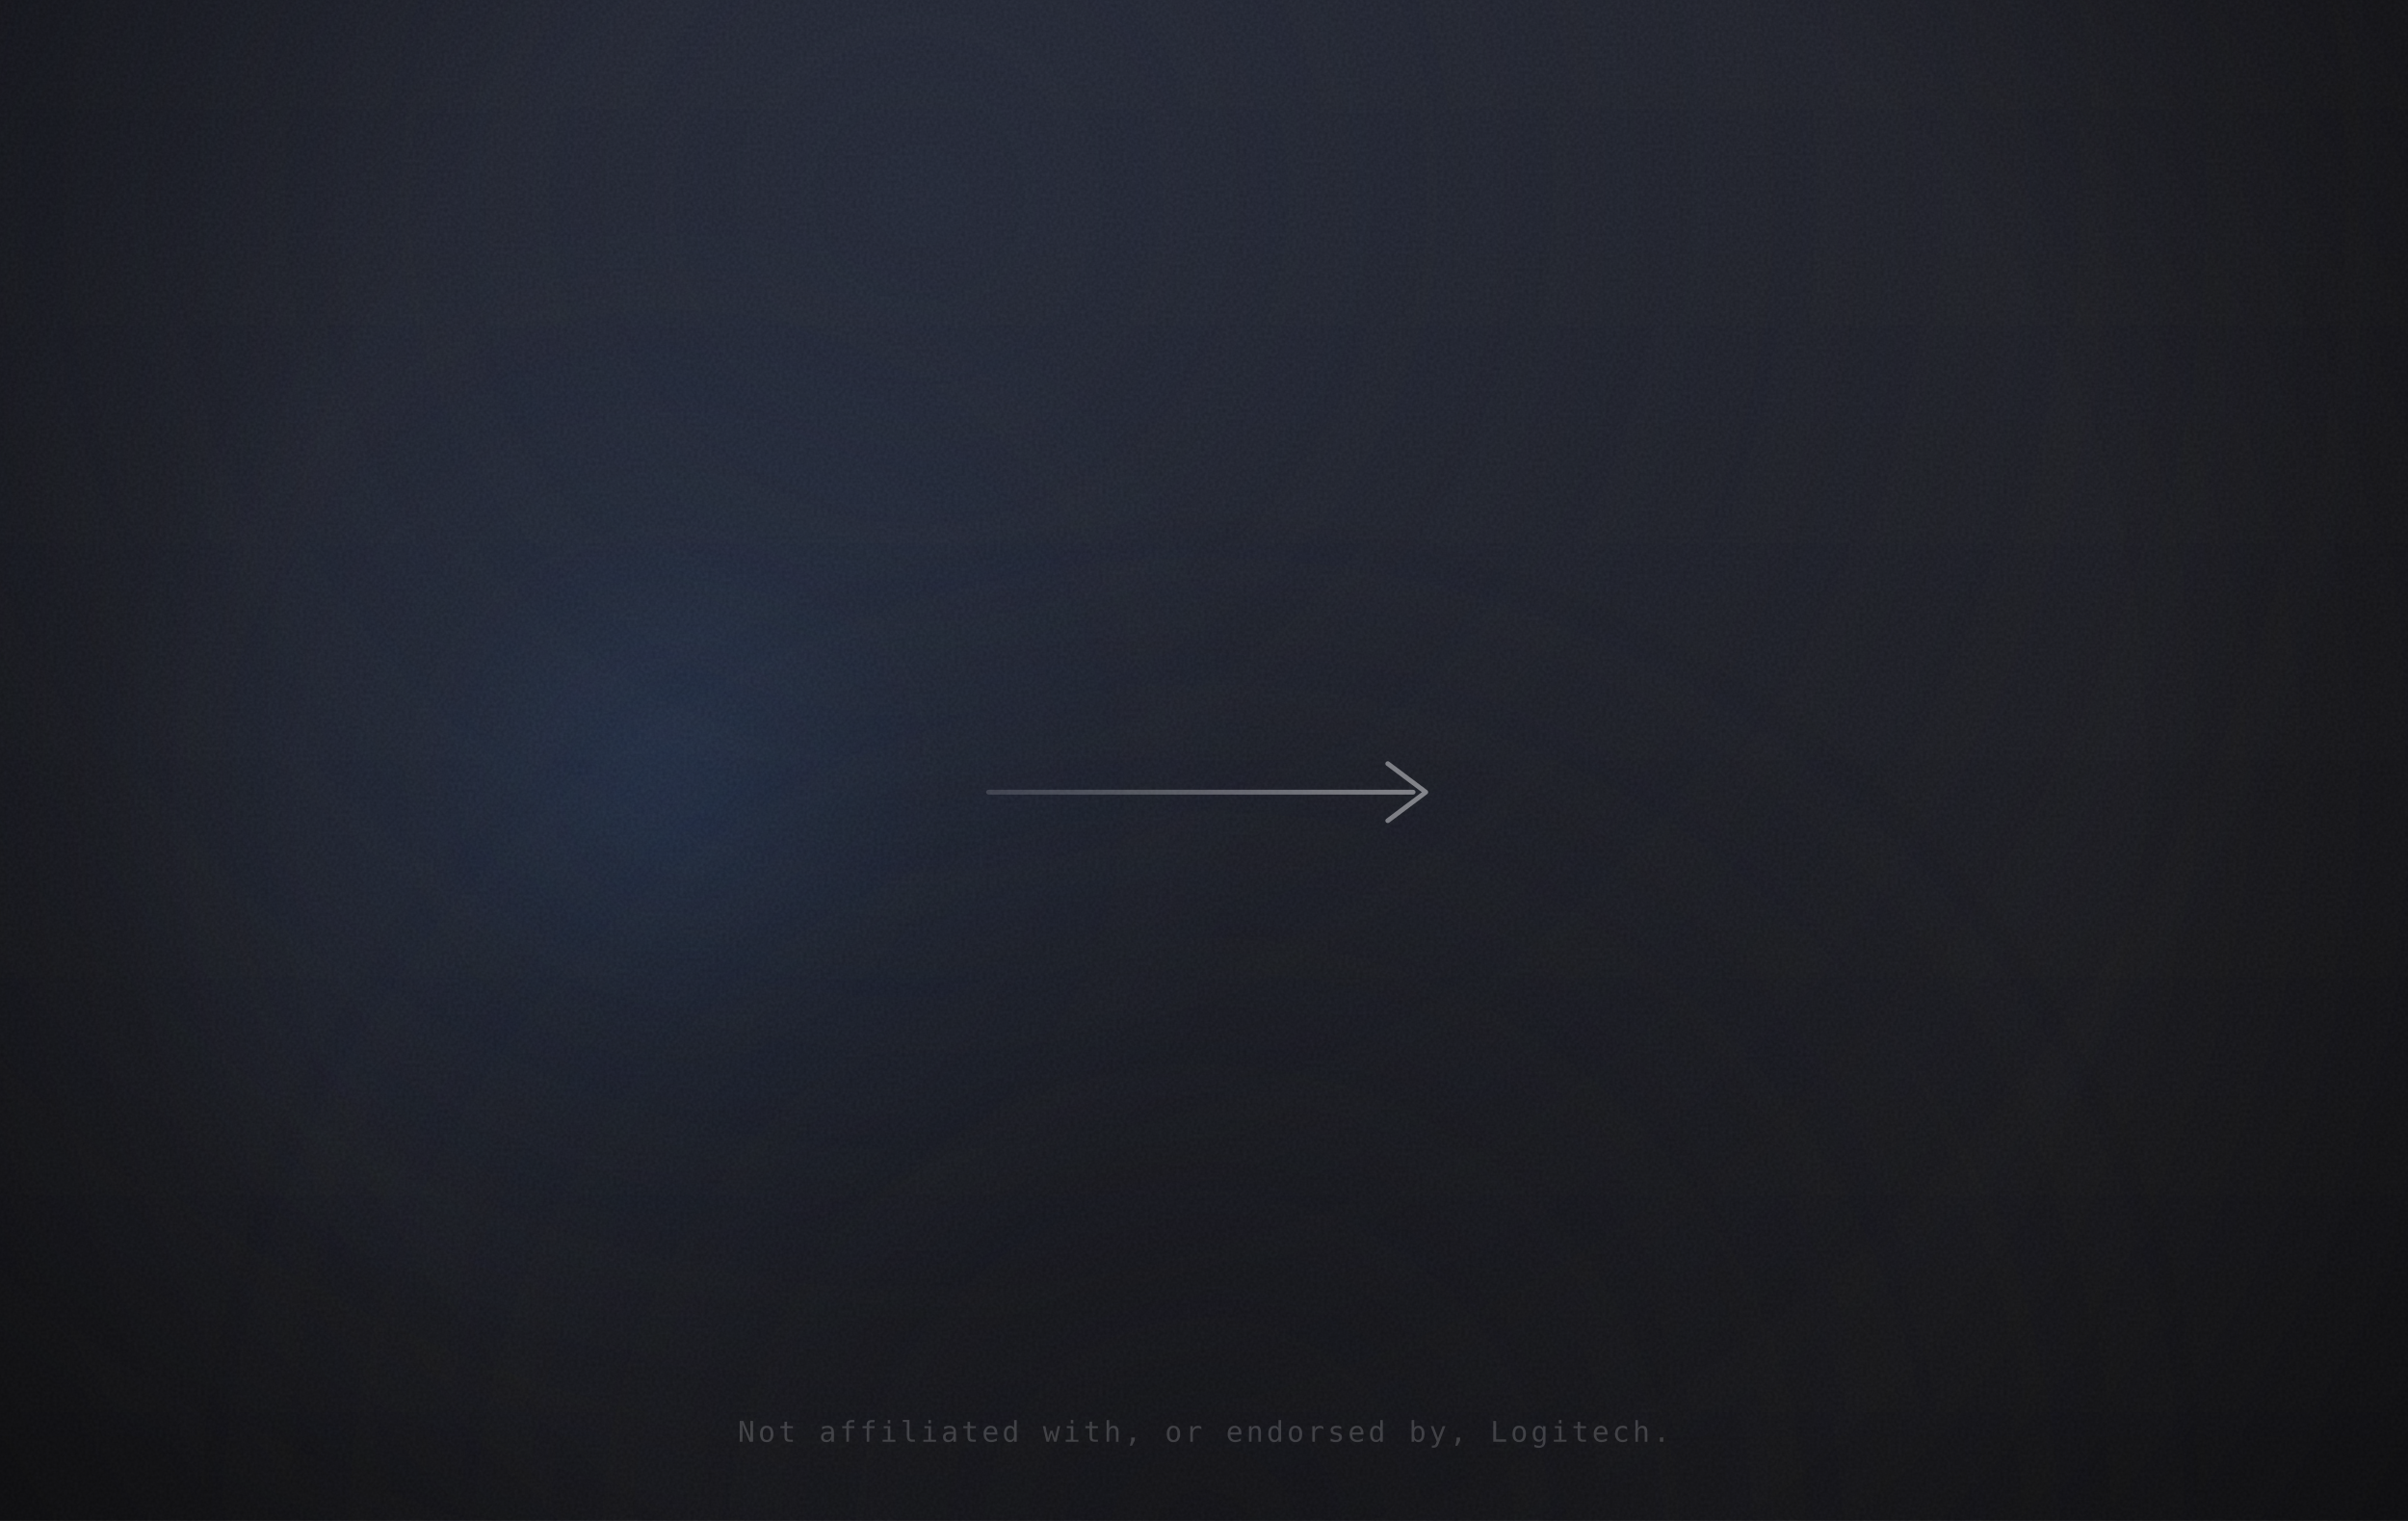
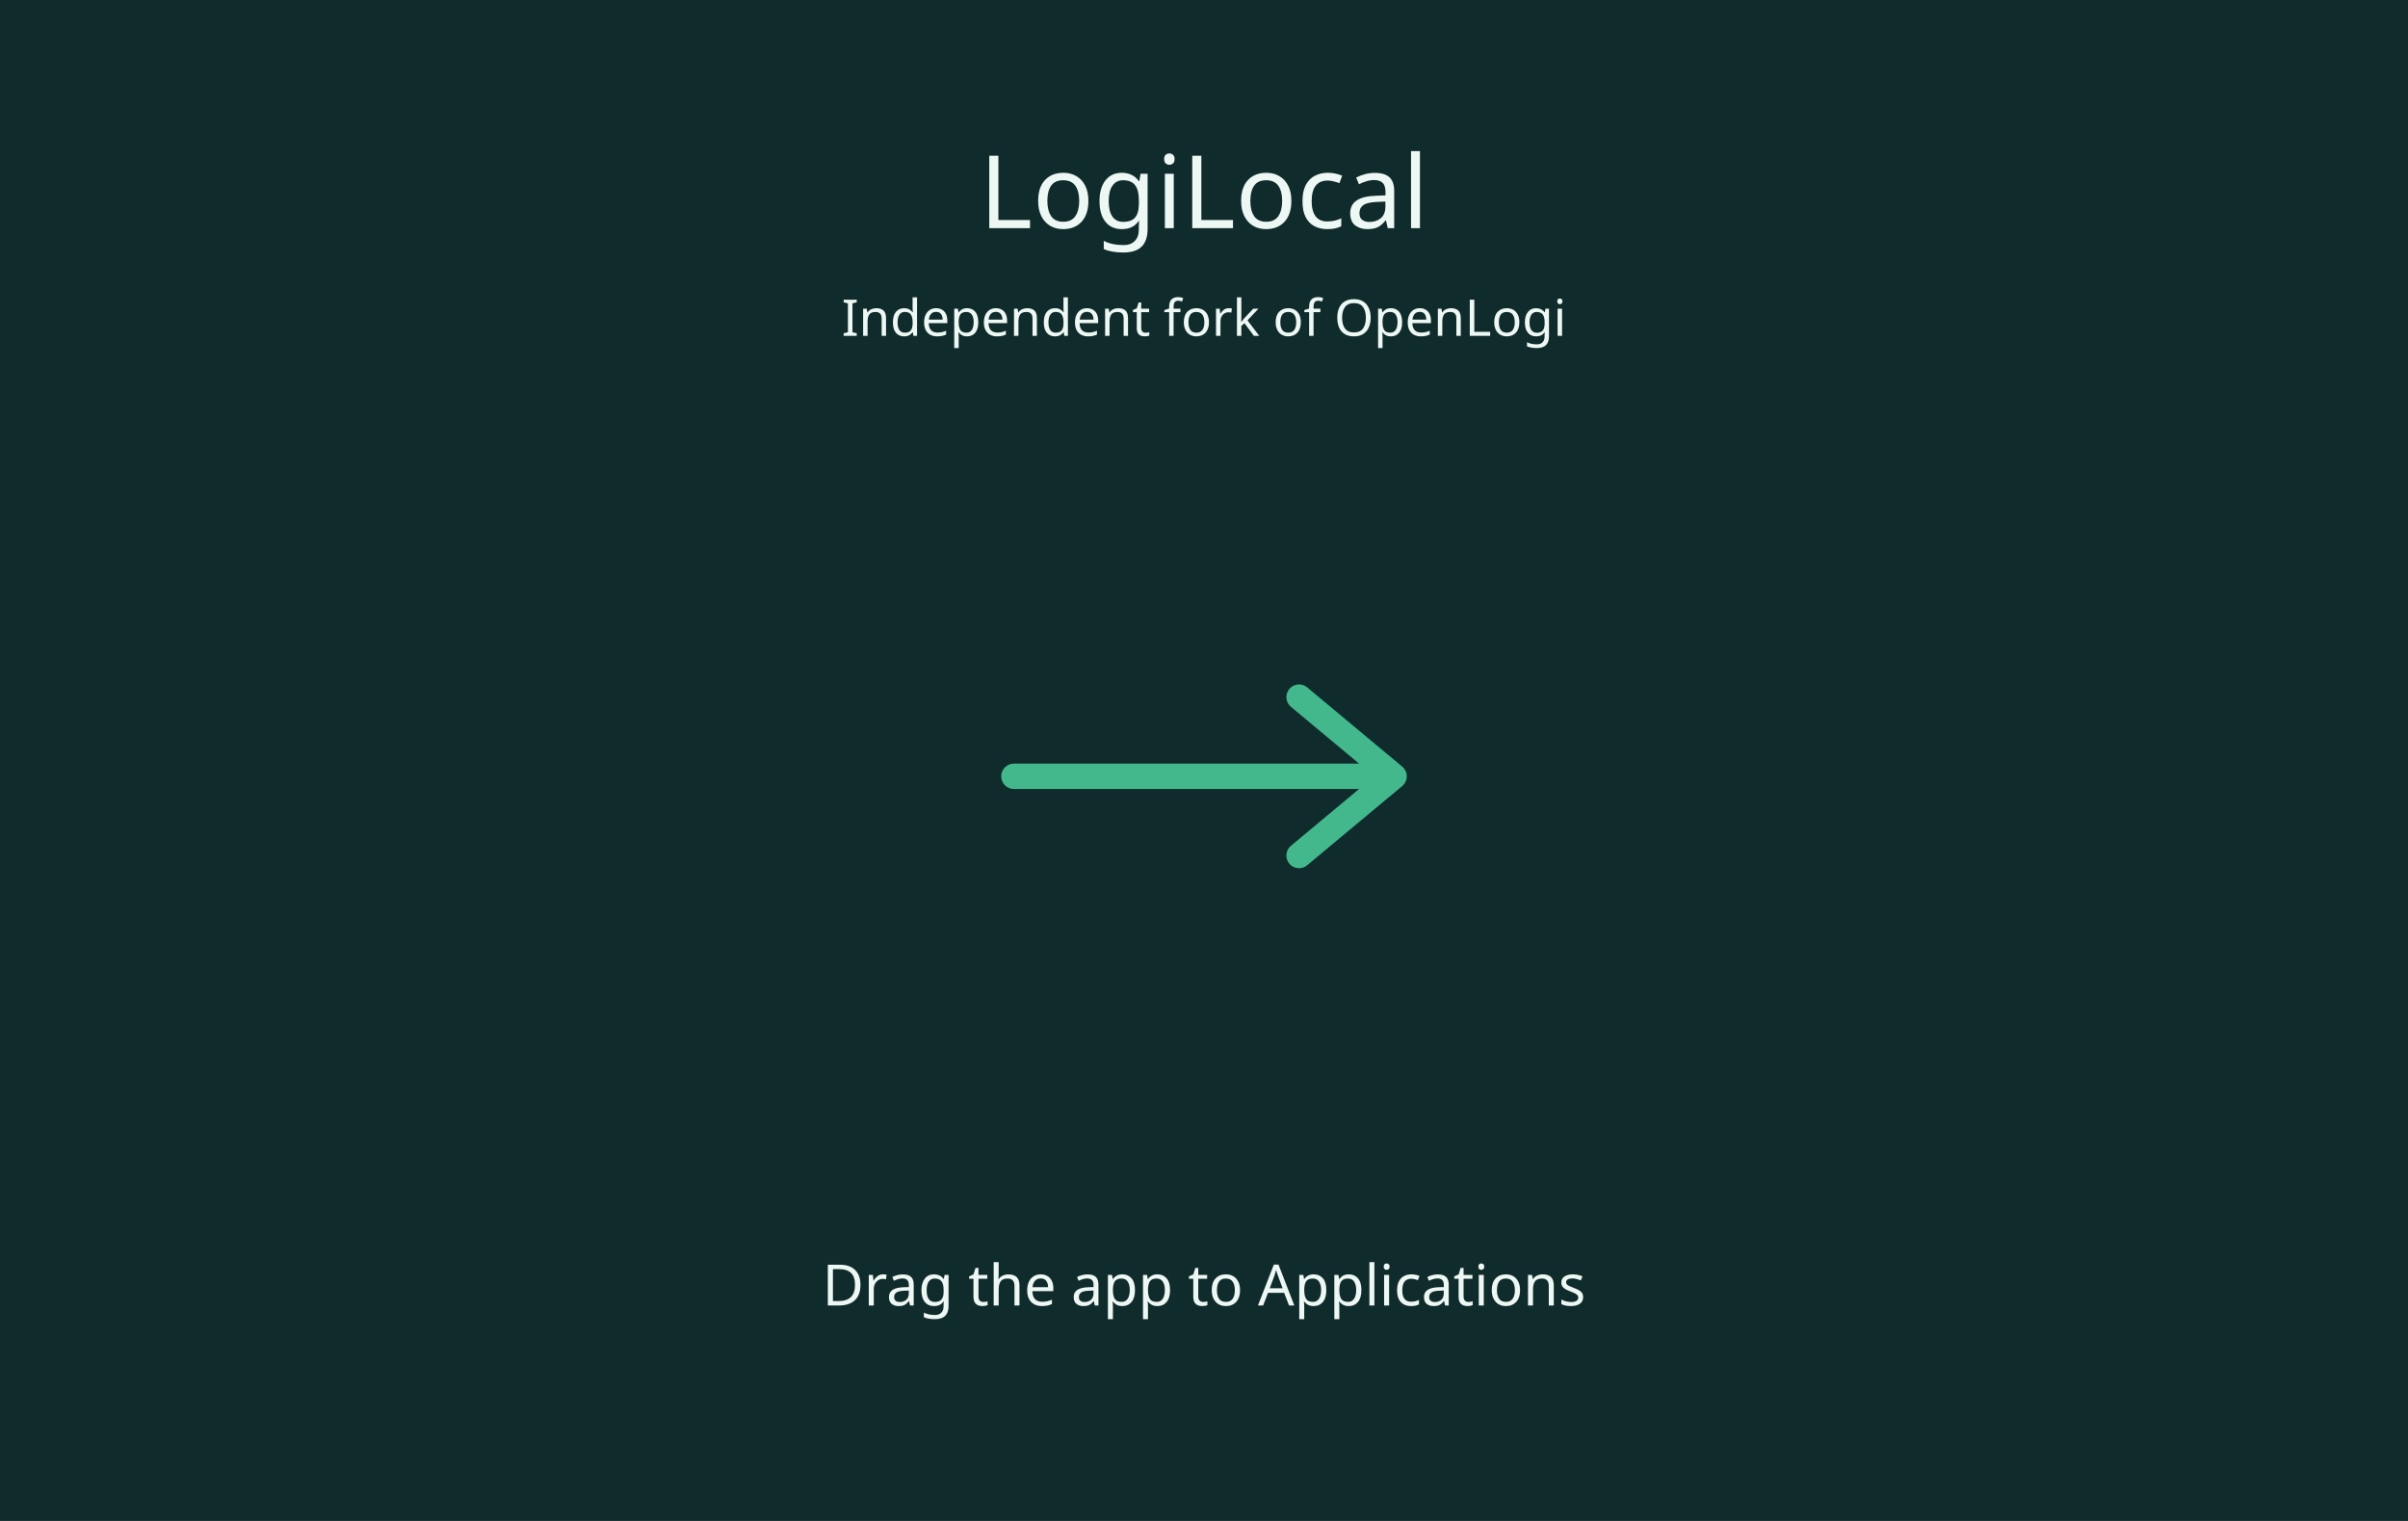
- <svg xmlns="http://www.w3.org/2000/svg" class="art" id="dmg-art" viewBox="0 0 760 480" width="760" height="480">
-   <defs>
-     <linearGradient id="g-field" x1="0" y1="0" x2="0" y2="480" gradientUnits="userSpaceOnUse">
-       <stop id="g-field-0" offset="0" stop-color="#1c1c21" />
-       <stop id="g-field-1" offset="1" stop-color="#151518" />
-     </linearGradient>
-     <radialGradient id="g-ambient" cx="290" cy="62" r="470" gradientUnits="userSpaceOnUse">
-       <stop id="g-ambient-0" offset="0" stop-color="#2a3550" stop-opacity="0.42" />
-       <stop id="g-ambient-1" offset="1" stop-color="#2a3550" stop-opacity="0" />
-     </radialGradient>
-     <radialGradient id="g-bloom" cx="212" cy="250" r="186" gradientUnits="userSpaceOnUse">
-       <stop id="g-bloom-0" offset="0" stop-color="#3b82f6" stop-opacity="0.12" />
-       <stop id="g-bloom-1" offset="0.46" stop-color="#3b82f6" stop-opacity="0.041" />
-       <stop offset="1" stop-color="#3b82f6" stop-opacity="0" />
-     </radialGradient>
-     <radialGradient id="g-floor" cx="380" cy="486" r="330" gradientUnits="userSpaceOnUse">
-       <stop id="g-floor-0" offset="0" stop-color="#0f0f12" stop-opacity="0.55" />
-       <stop offset="1" stop-color="#0f0f12" stop-opacity="0" />
-     </radialGradient>
-     <radialGradient id="g-vignette" cx="380" cy="232" r="468" gradientUnits="userSpaceOnUse">
-       <stop offset="0" stop-color="#000000" stop-opacity="0" />
-       <stop offset="0.62" stop-color="#000000" stop-opacity="0" />
-       <stop id="g-vig-1" offset="0.86" stop-color="#000000" stop-opacity="0.28" />
-       <stop id="g-vig-2" offset="1" stop-color="#000000" stop-opacity="0.42" />
-     </radialGradient>
-     <linearGradient id="g-arrow" x1="312" y1="0" x2="450" y2="0" gradientUnits="userSpaceOnUse">
-       <stop id="g-arrow-0" offset="0" stop-color="#e8e8ec" stop-opacity="0.16" />
-       <stop id="g-arrow-1" offset="1" stop-color="#e8e8ec" stop-opacity="0.5" />
-     </linearGradient>
-     <filter id="grain" x="0" y="0" width="100%" height="100%">
-       <feTurbulence type="fractalNoise" baseFrequency="0.9" numOctaves="2" stitchTiles="stitch" result="n" />
-       <feColorMatrix in="n" type="matrix" values="0 0 0 0 0.5  0 0 0 0 0.5  0 0 0 0 0.5  0 0 0 0.5 0" />
-     </filter>
-   </defs>
-   <rect width="760" height="480" fill="url(#g-field)" />
-   <rect id="ambient-rect" width="760" height="480" fill="url(#g-ambient)" />
-   <rect width="760" height="480" fill="url(#g-bloom)" />
-   <rect width="760" height="480" fill="url(#g-floor)" />
-   <rect width="760" height="480" fill="url(#g-vignette)" />
-   <rect id="grain-rect" width="760" height="480" filter="url(#grain)" style="mix-blend-mode:soft-light" />
-   <path id="arrow-path" d="M312 250 L446 250 M438 241 L450 250 L438 259" fill="none" stroke="url(#g-arrow)" stroke-width="1.5" stroke-linecap="round" stroke-linejoin="round" />
-   <text id="legal" x="380" y="455" text-anchor="middle" font-family="ui-monospace, 'SF Mono', Menlo, monospace" font-size="9" letter-spacing="1" fill="#e8e8ec" fill-opacity="0.2">Not affiliated with, or endorsed by, Logitech.</text>
+ <svg xmlns="http://www.w3.org/2000/svg" width="760" height="480" viewBox="0 0 760 480">
+   <rect width="760" height="480" fill="#102b2b" />
+   <text x="380" y="72" text-anchor="middle" font-family="sans-serif" font-size="32" fill="#edf7f3">LogiLocal</text>
+   <text x="380" y="106" text-anchor="middle" font-family="sans-serif" font-size="16" fill="#edf7f3">Independent fork of OpenLogi</text>
+   <path d="M320 245h120m-30-25 30 25-30 25" stroke="#42b88c" stroke-width="8" stroke-linecap="round" stroke-linejoin="round" fill="none" />
+   <text x="380" y="412" text-anchor="middle" font-family="sans-serif" font-size="18" fill="#edf7f3">Drag the app to Applications</text>
</svg>
